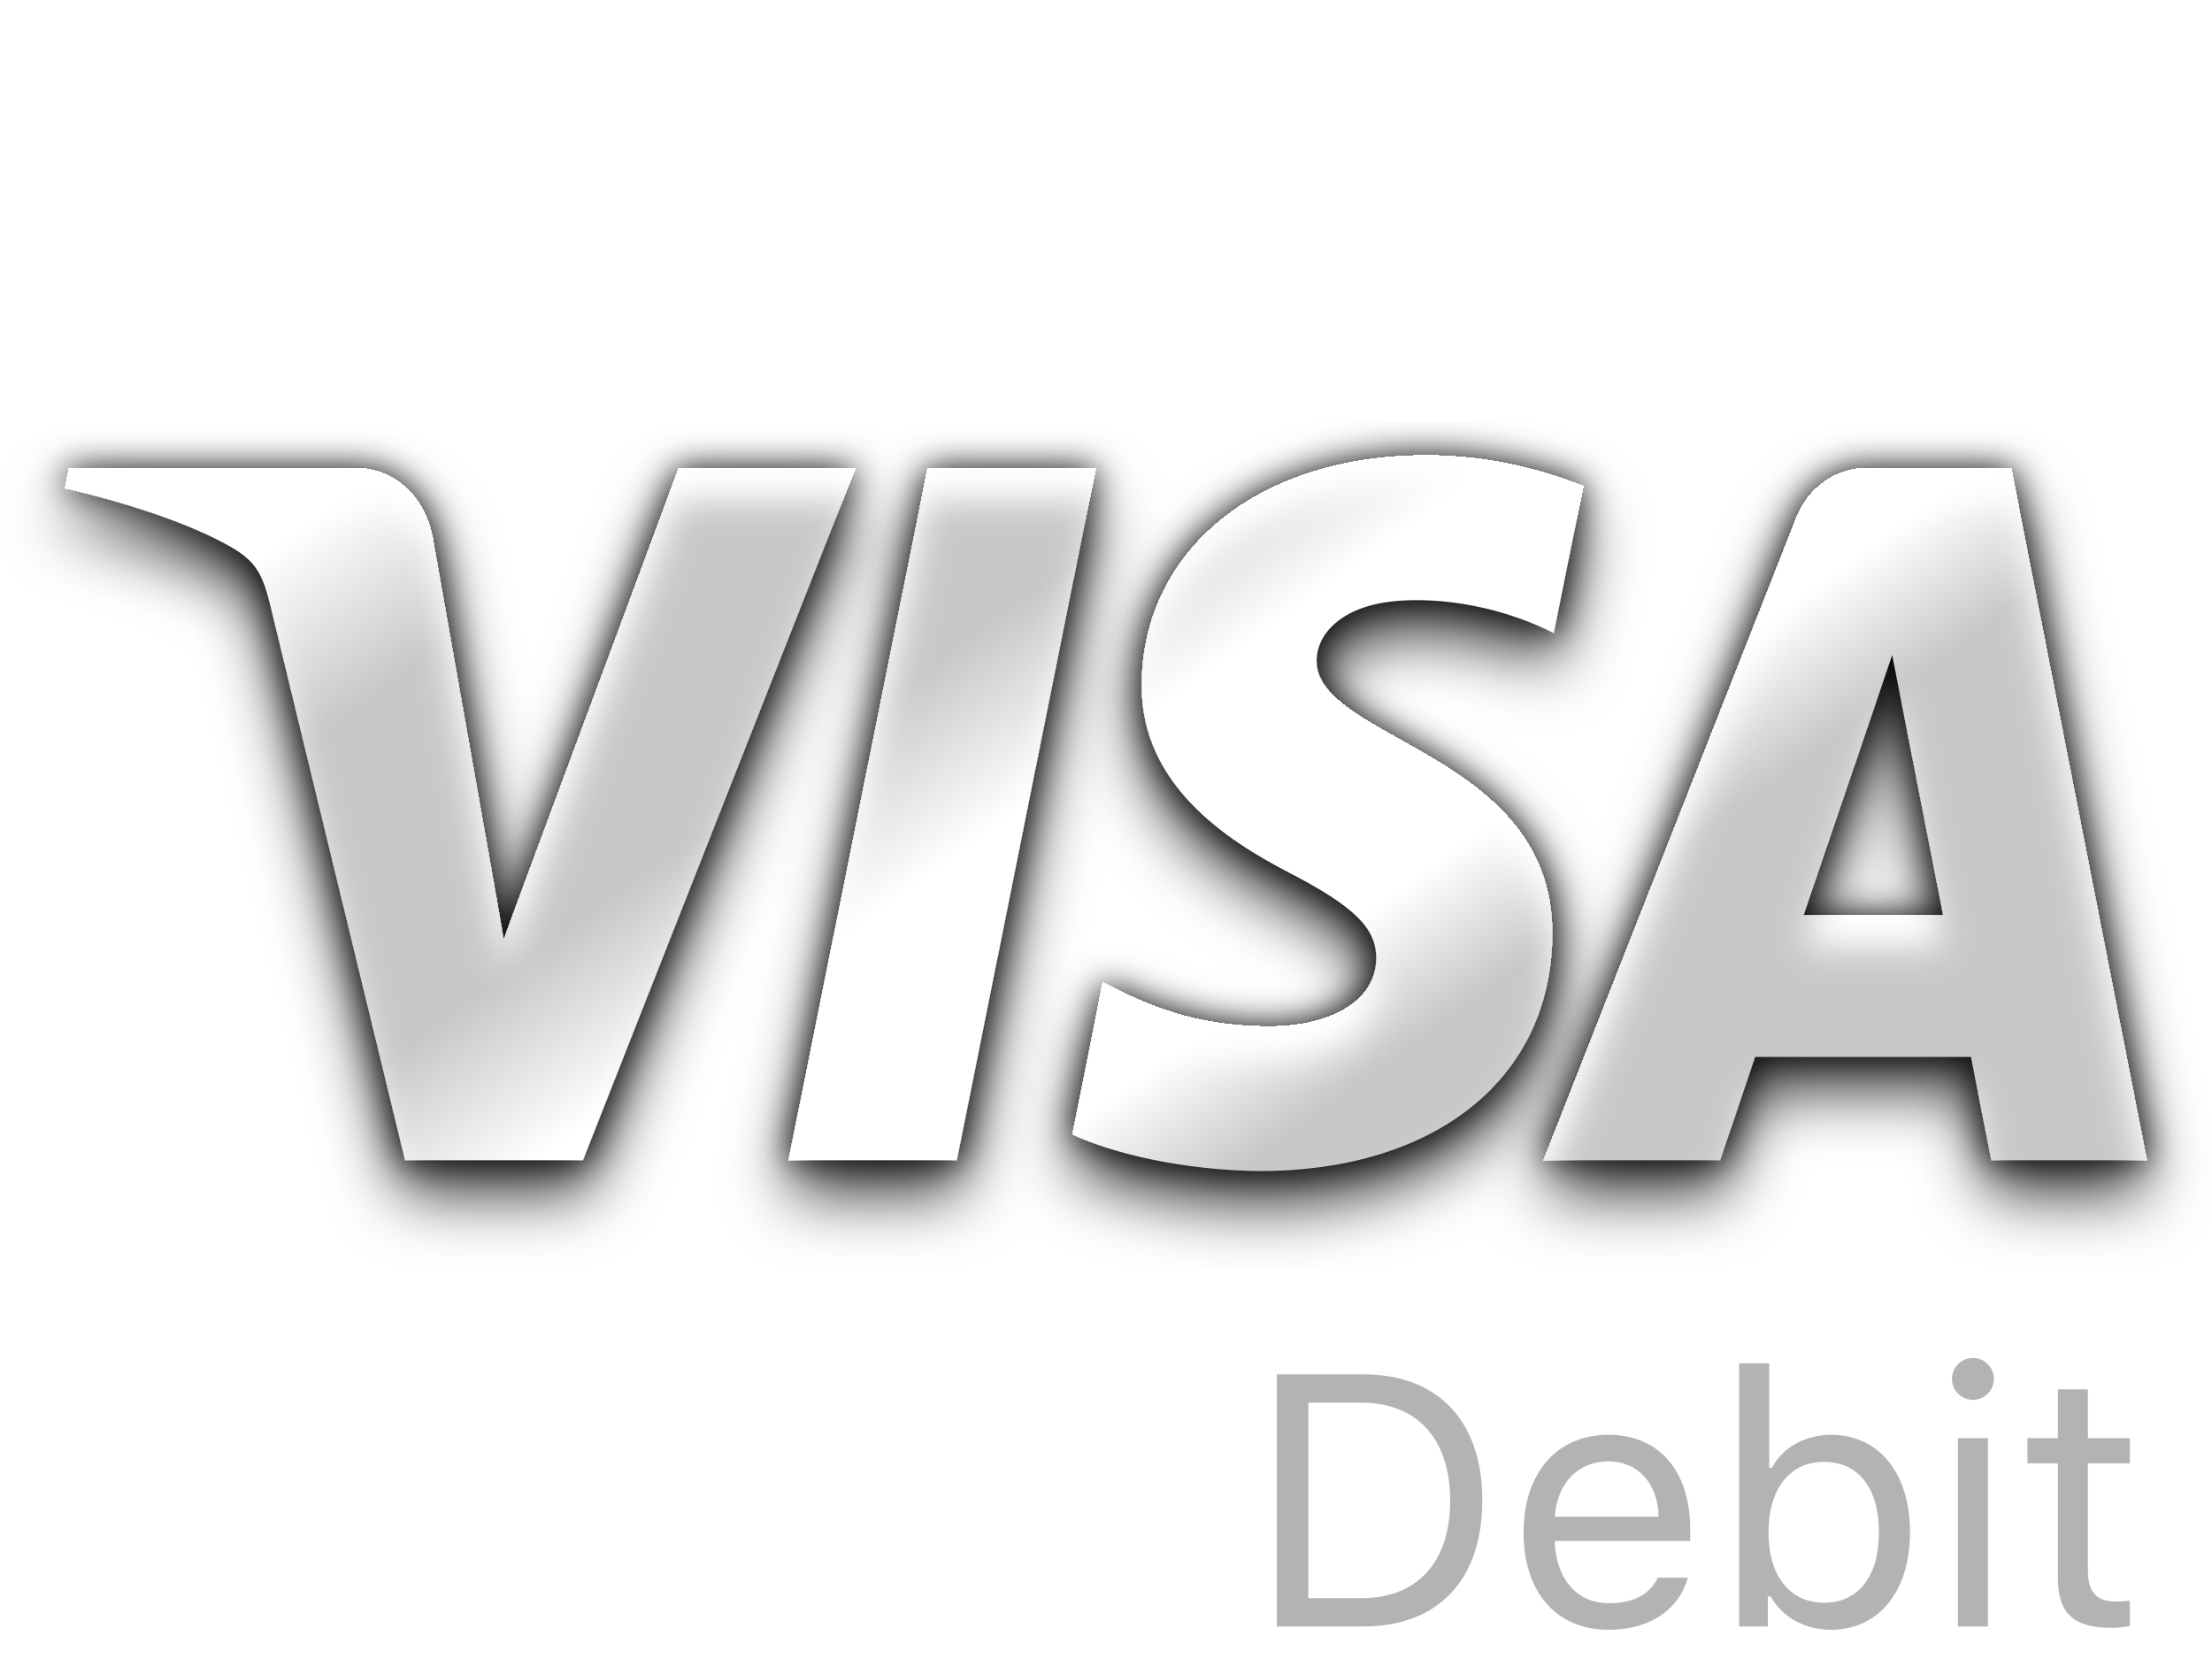
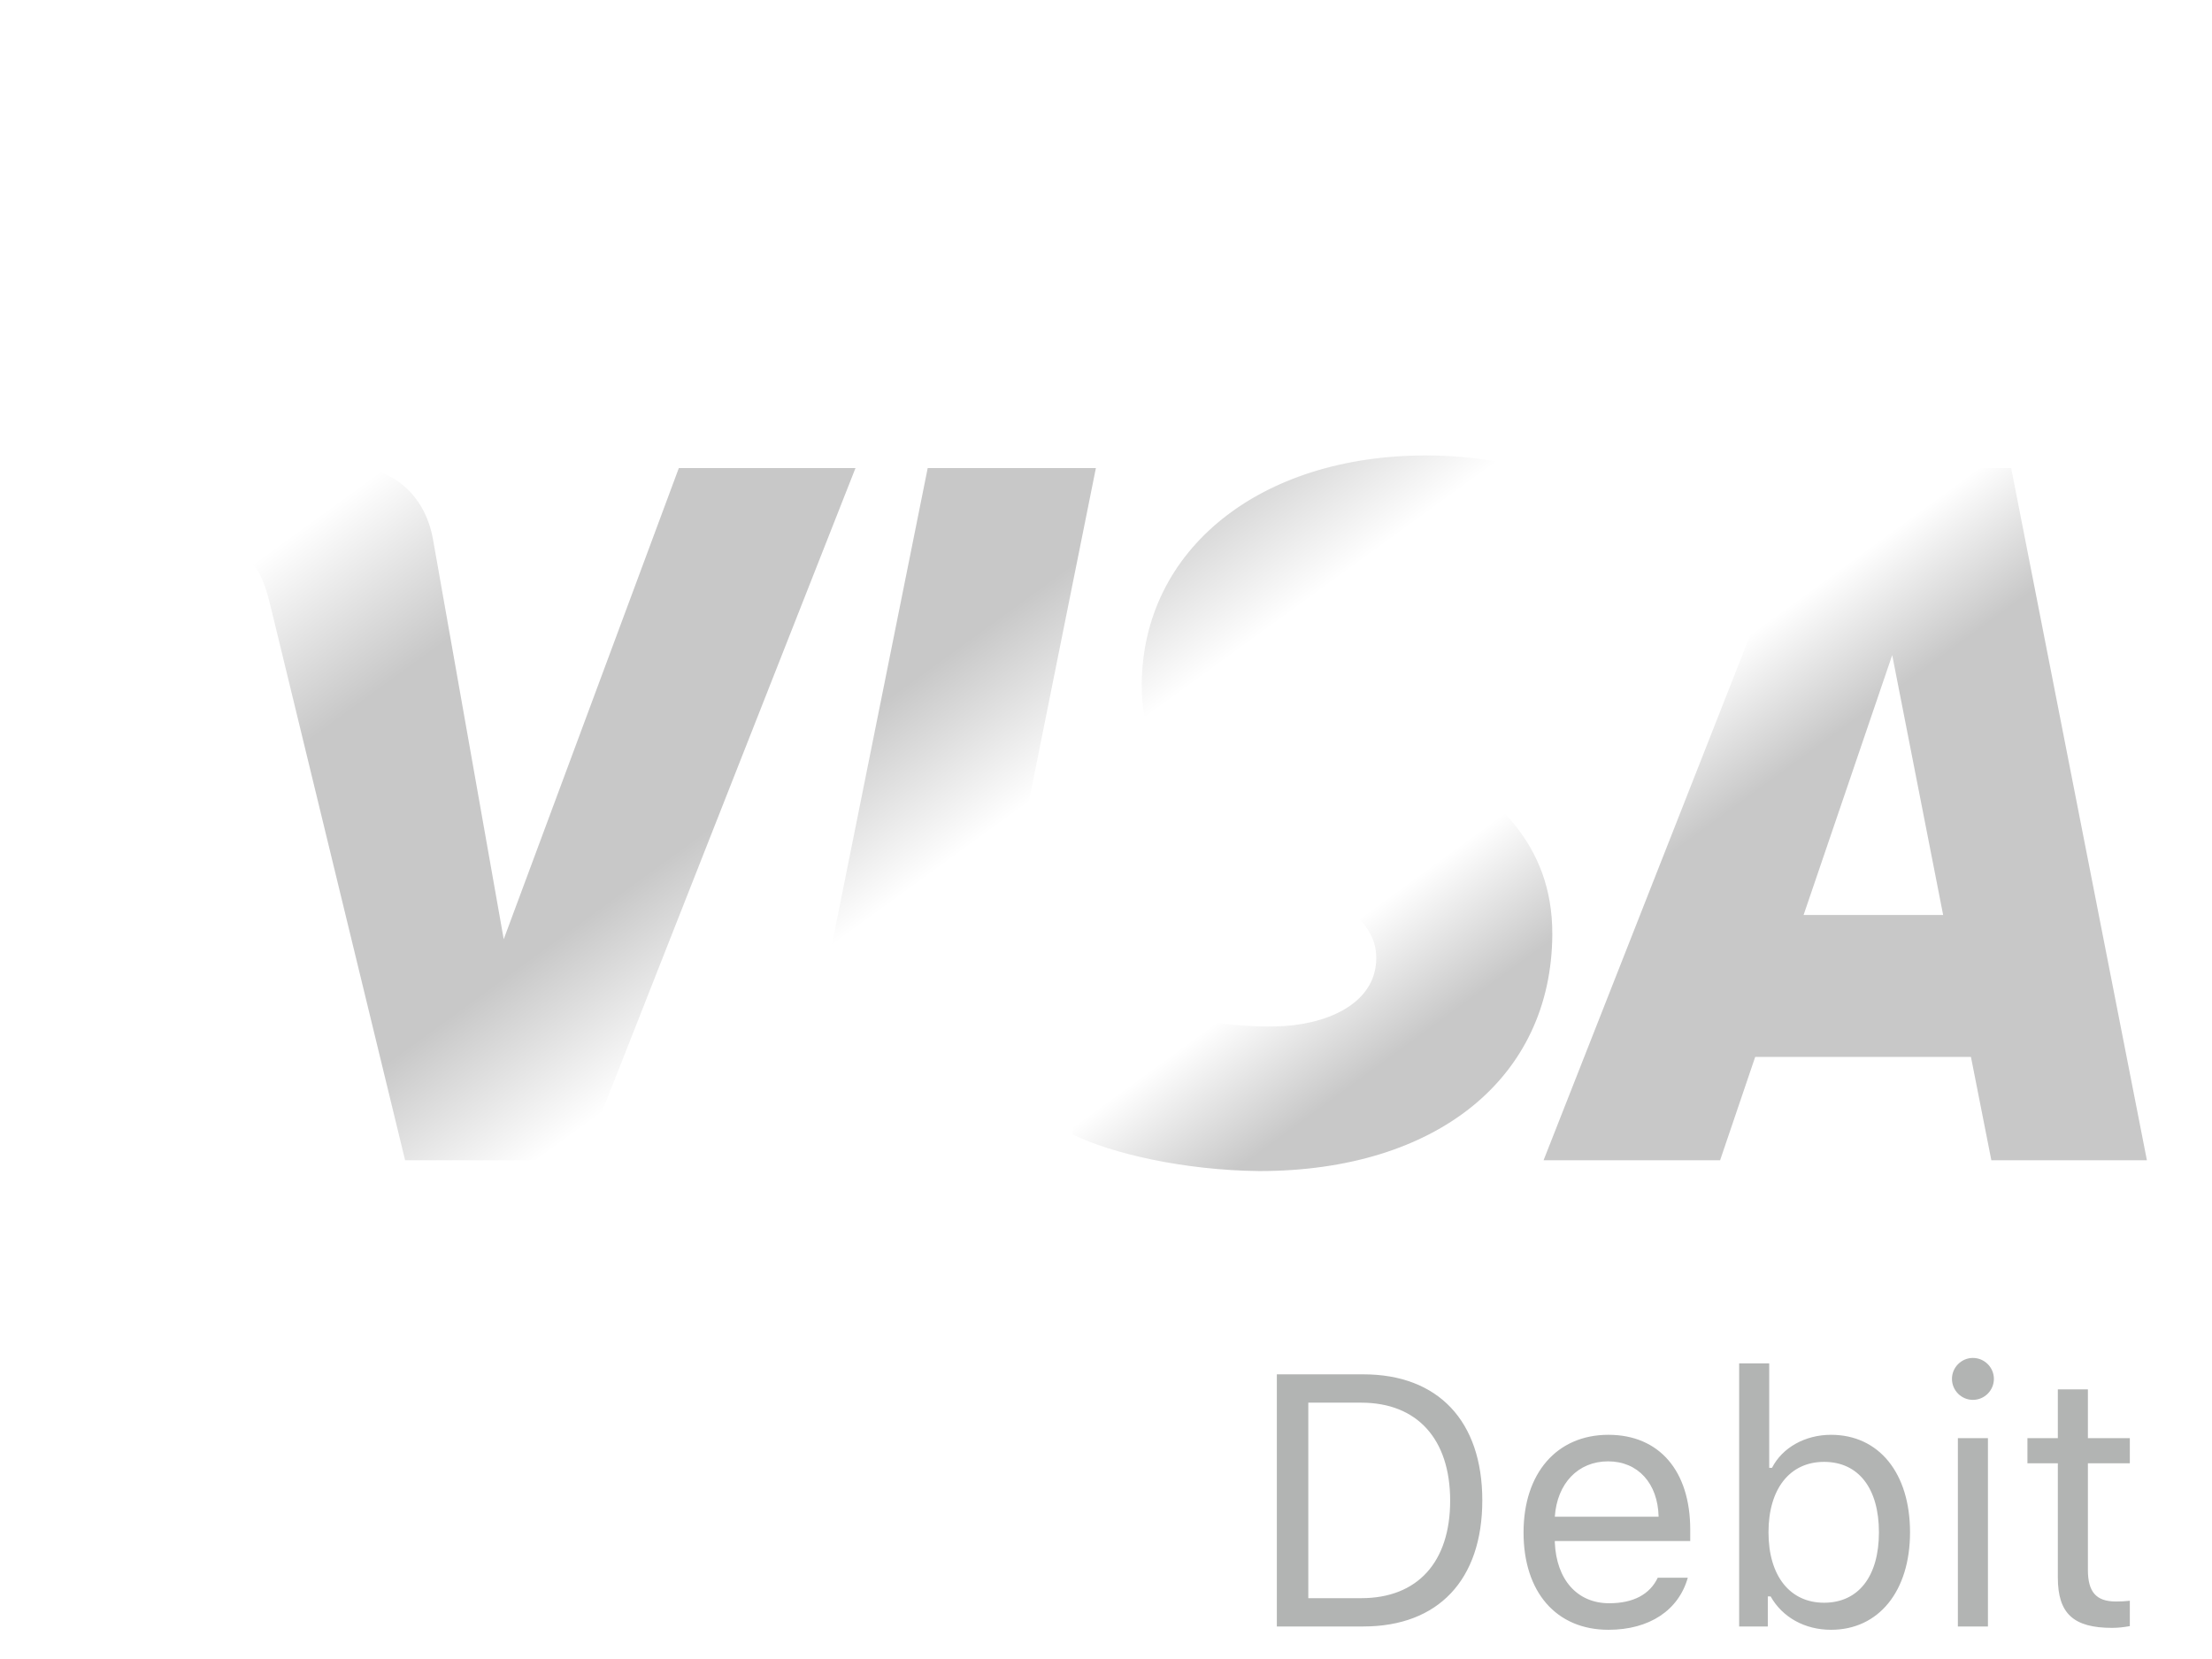
<svg xmlns="http://www.w3.org/2000/svg" width="68" height="51" viewBox="0 0 68 51" fill="none">
  <path d="M39.252 42.249V50H41.911C44.215 50 45.568 48.566 45.568 46.122C45.568 43.684 44.209 42.249 41.911 42.249H39.252ZM40.219 43.12H41.846C43.565 43.12 44.58 44.237 44.58 46.133C44.58 48.023 43.576 49.13 41.846 49.13H40.219V43.12ZM49.435 44.924C50.354 44.924 50.966 45.601 50.988 46.627H47.797C47.867 45.601 48.512 44.924 49.435 44.924ZM50.961 48.502C50.719 49.012 50.214 49.286 49.468 49.286C48.485 49.286 47.846 48.56 47.797 47.416V47.373H51.96V47.019C51.96 45.22 51.009 44.108 49.446 44.108C47.856 44.108 46.836 45.29 46.836 47.11C46.836 48.942 47.84 50.102 49.446 50.102C50.714 50.102 51.605 49.495 51.885 48.502H50.961ZM56.289 50.102C57.755 50.102 58.717 48.915 58.717 47.105C58.717 45.284 57.761 44.108 56.289 44.108C55.494 44.108 54.791 44.5 54.474 45.123H54.388V41.911H53.464V50H54.345V49.076H54.431C54.796 49.721 55.483 50.102 56.289 50.102ZM56.074 44.94C57.132 44.94 57.761 45.752 57.761 47.105C57.761 48.459 57.132 49.27 56.074 49.27C55.022 49.27 54.366 48.442 54.366 47.105C54.366 45.768 55.022 44.94 56.074 44.94ZM60.188 50H61.112V44.21H60.188V50ZM60.65 43.034C61.005 43.034 61.295 42.744 61.295 42.389C61.295 42.035 61.005 41.745 60.65 41.745C60.296 41.745 60.006 42.035 60.006 42.389C60.006 42.744 60.296 43.034 60.65 43.034ZM63.261 42.711V44.21H62.326V44.983H63.261V48.496C63.261 49.602 63.739 50.043 64.931 50.043C65.114 50.043 65.291 50.022 65.474 49.989V49.21C65.302 49.227 65.21 49.232 65.044 49.232C64.442 49.232 64.185 48.942 64.185 48.26V44.983H65.474V44.21H64.185V42.711H63.261Z" fill="#B2B4B3" />
  <g filter="url(#filter0_ddi)">
    <path fill-rule="evenodd" clip-rule="evenodd" d="M35.099 21.034C35.062 24.098 37.665 25.809 39.624 26.825C41.639 27.868 42.316 28.538 42.308 29.47C42.293 30.899 40.701 31.529 39.212 31.553C36.614 31.596 35.103 30.806 33.902 30.209L32.966 34.871C34.171 35.462 36.402 35.978 38.716 36C44.147 36 47.701 33.147 47.72 28.721C47.74 23.106 40.423 22.795 40.473 20.285C40.49 19.523 41.172 18.712 42.667 18.505C43.407 18.401 45.45 18.321 47.765 19.457L48.674 14.945C47.43 14.462 45.829 14.001 43.836 14.001C38.724 14.001 35.128 16.893 35.099 21.034ZM57.41 14.389C56.418 14.389 55.582 15.005 55.209 15.95L47.451 35.669H52.878L53.957 32.492H60.59L61.217 35.669H65.999L61.826 14.389H57.41ZM58.169 20.138L59.735 28.128H55.445L58.169 20.138ZM28.519 14.389L24.241 35.669H29.413L33.689 14.389H28.519ZM20.868 14.389L15.485 28.873L13.307 16.558C13.052 15.183 12.043 14.389 10.923 14.389H2.122L2 15.007C3.806 15.424 5.858 16.098 7.102 16.817C7.863 17.258 8.081 17.641 8.33 18.688L12.454 35.669H17.92L26.299 14.389H20.868Z" fill="url(#paint0_linear)" />
  </g>
  <defs>
-     <filter id="filter0_ddi" x="0" y="13.001" width="67.999" height="25.999" filterUnits="userSpaceOnUse" color-interpolation-filters="sRGB">
-       <feFlood flood-opacity="0" result="BackgroundImageFix" />
-       <feColorMatrix in="SourceAlpha" type="matrix" values="0 0 0 0 0 0 0 0 0 0 0 0 0 0 0 0 0 0 127 0" />
-       <feOffset dy="1" />
-       <feGaussianBlur stdDeviation="1" />
-       <feColorMatrix type="matrix" values="0 0 0 0 0 0 0 0 0 0 0 0 0 0 0 0 0 0 0.8 0" />
-       <feBlend mode="normal" in2="BackgroundImageFix" result="effect1_dropShadow" />
-       <feColorMatrix in="SourceAlpha" type="matrix" values="0 0 0 0 0 0 0 0 0 0 0 0 0 0 0 0 0 0 127 0" />
-       <feOffset />
-       <feGaussianBlur stdDeviation="0.5" />
-       <feColorMatrix type="matrix" values="0 0 0 0 0 0 0 0 0 0 0 0 0 0 0 0 0 0 0.89 0" />
-       <feBlend mode="normal" in2="effect1_dropShadow" result="effect2_dropShadow" />
-       <feBlend mode="normal" in="SourceGraphic" in2="effect2_dropShadow" result="shape" />
-       <feColorMatrix in="SourceAlpha" type="matrix" values="0 0 0 0 0 0 0 0 0 0 0 0 0 0 0 0 0 0 127 0" result="hardAlpha" />
-       <feOffset dy="1" />
-       <feGaussianBlur stdDeviation="0.5" />
-       <feComposite in2="hardAlpha" operator="arithmetic" k2="-1" k3="1" />
-       <feColorMatrix type="matrix" values="0 0 0 0 1 0 0 0 0 1 0 0 0 0 1 0 0 0 1 0" />
-       <feBlend mode="normal" in2="shape" result="effect3_innerShadow" />
-     </filter>
    <linearGradient id="paint0_linear" x1="68.723" y1="27.75" x2="35.792" y2="-17.533" gradientUnits="userSpaceOnUse">
      <stop stop-color="#C8C8C8" />
      <stop offset="0.204" stop-color="#C8C8C8" />
      <stop offset="0.276" stop-color="white" />
      <stop offset="0.434" stop-color="white" />
      <stop offset="0.526" stop-color="#C8C8C8" />
      <stop offset="0.694" stop-color="#C8C8C8" />
      <stop offset="0.791" stop-color="white" />
      <stop offset="1" stop-color="white" />
    </linearGradient>
  </defs>
</svg>
